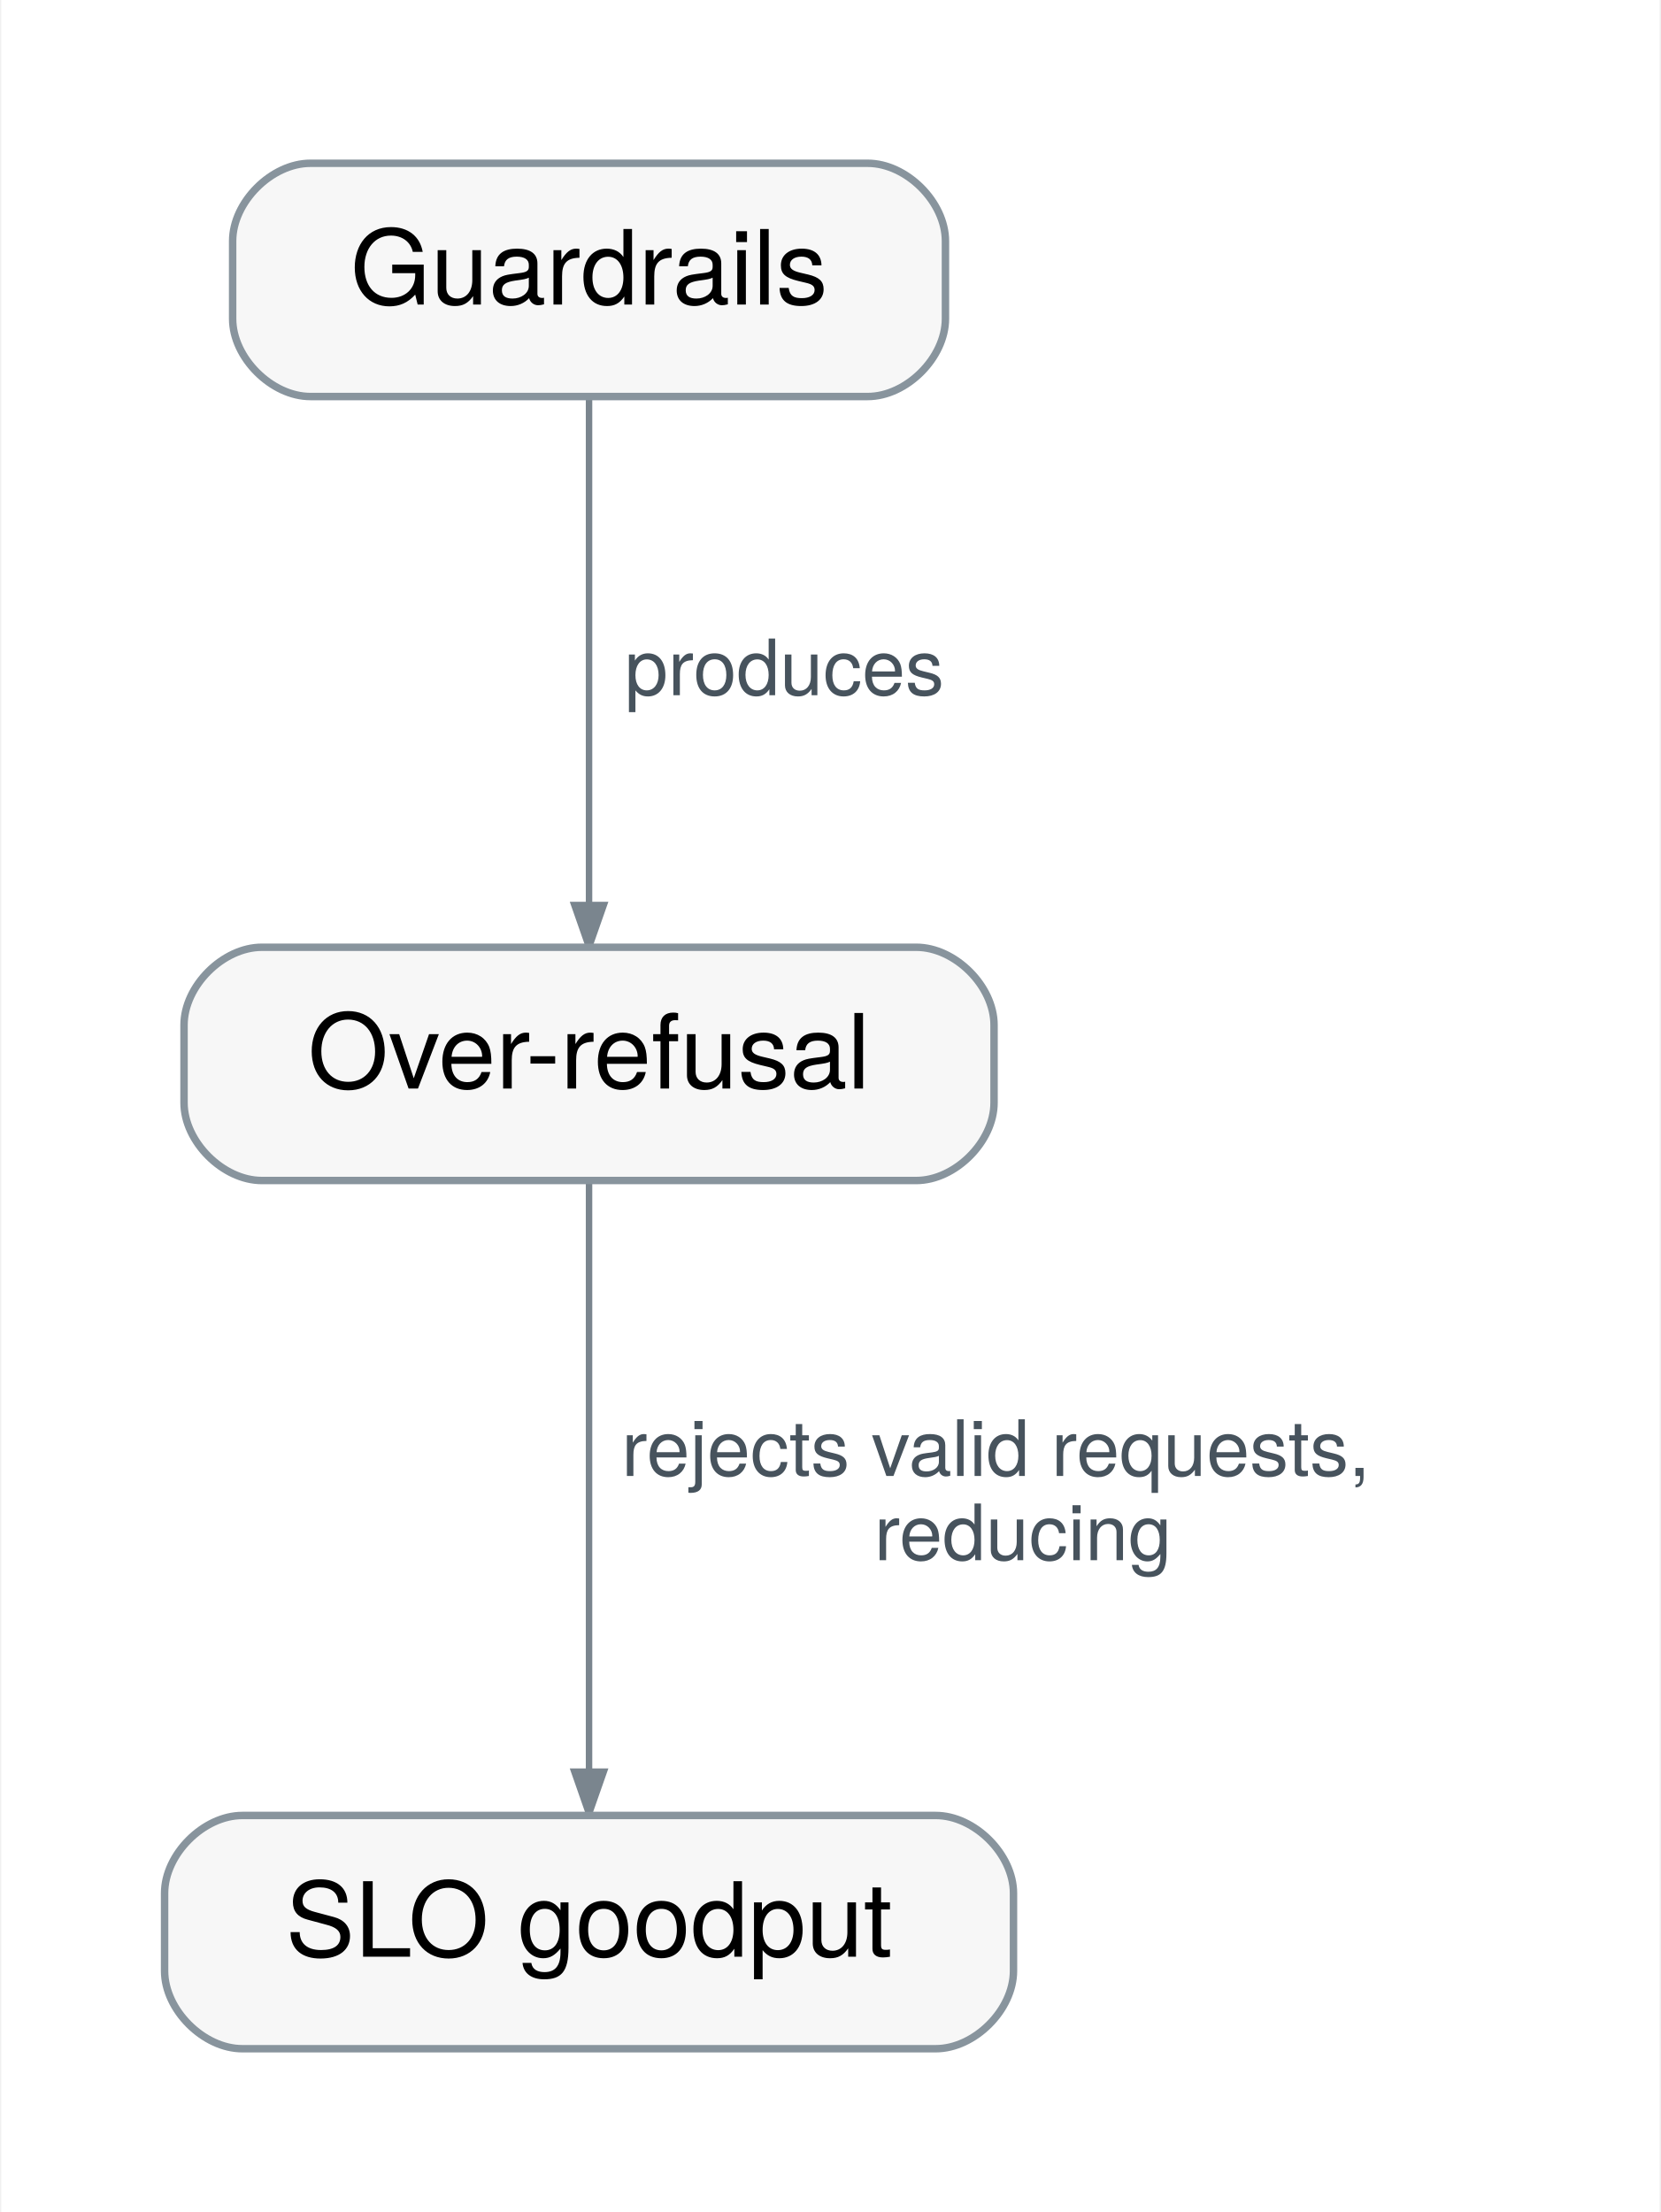
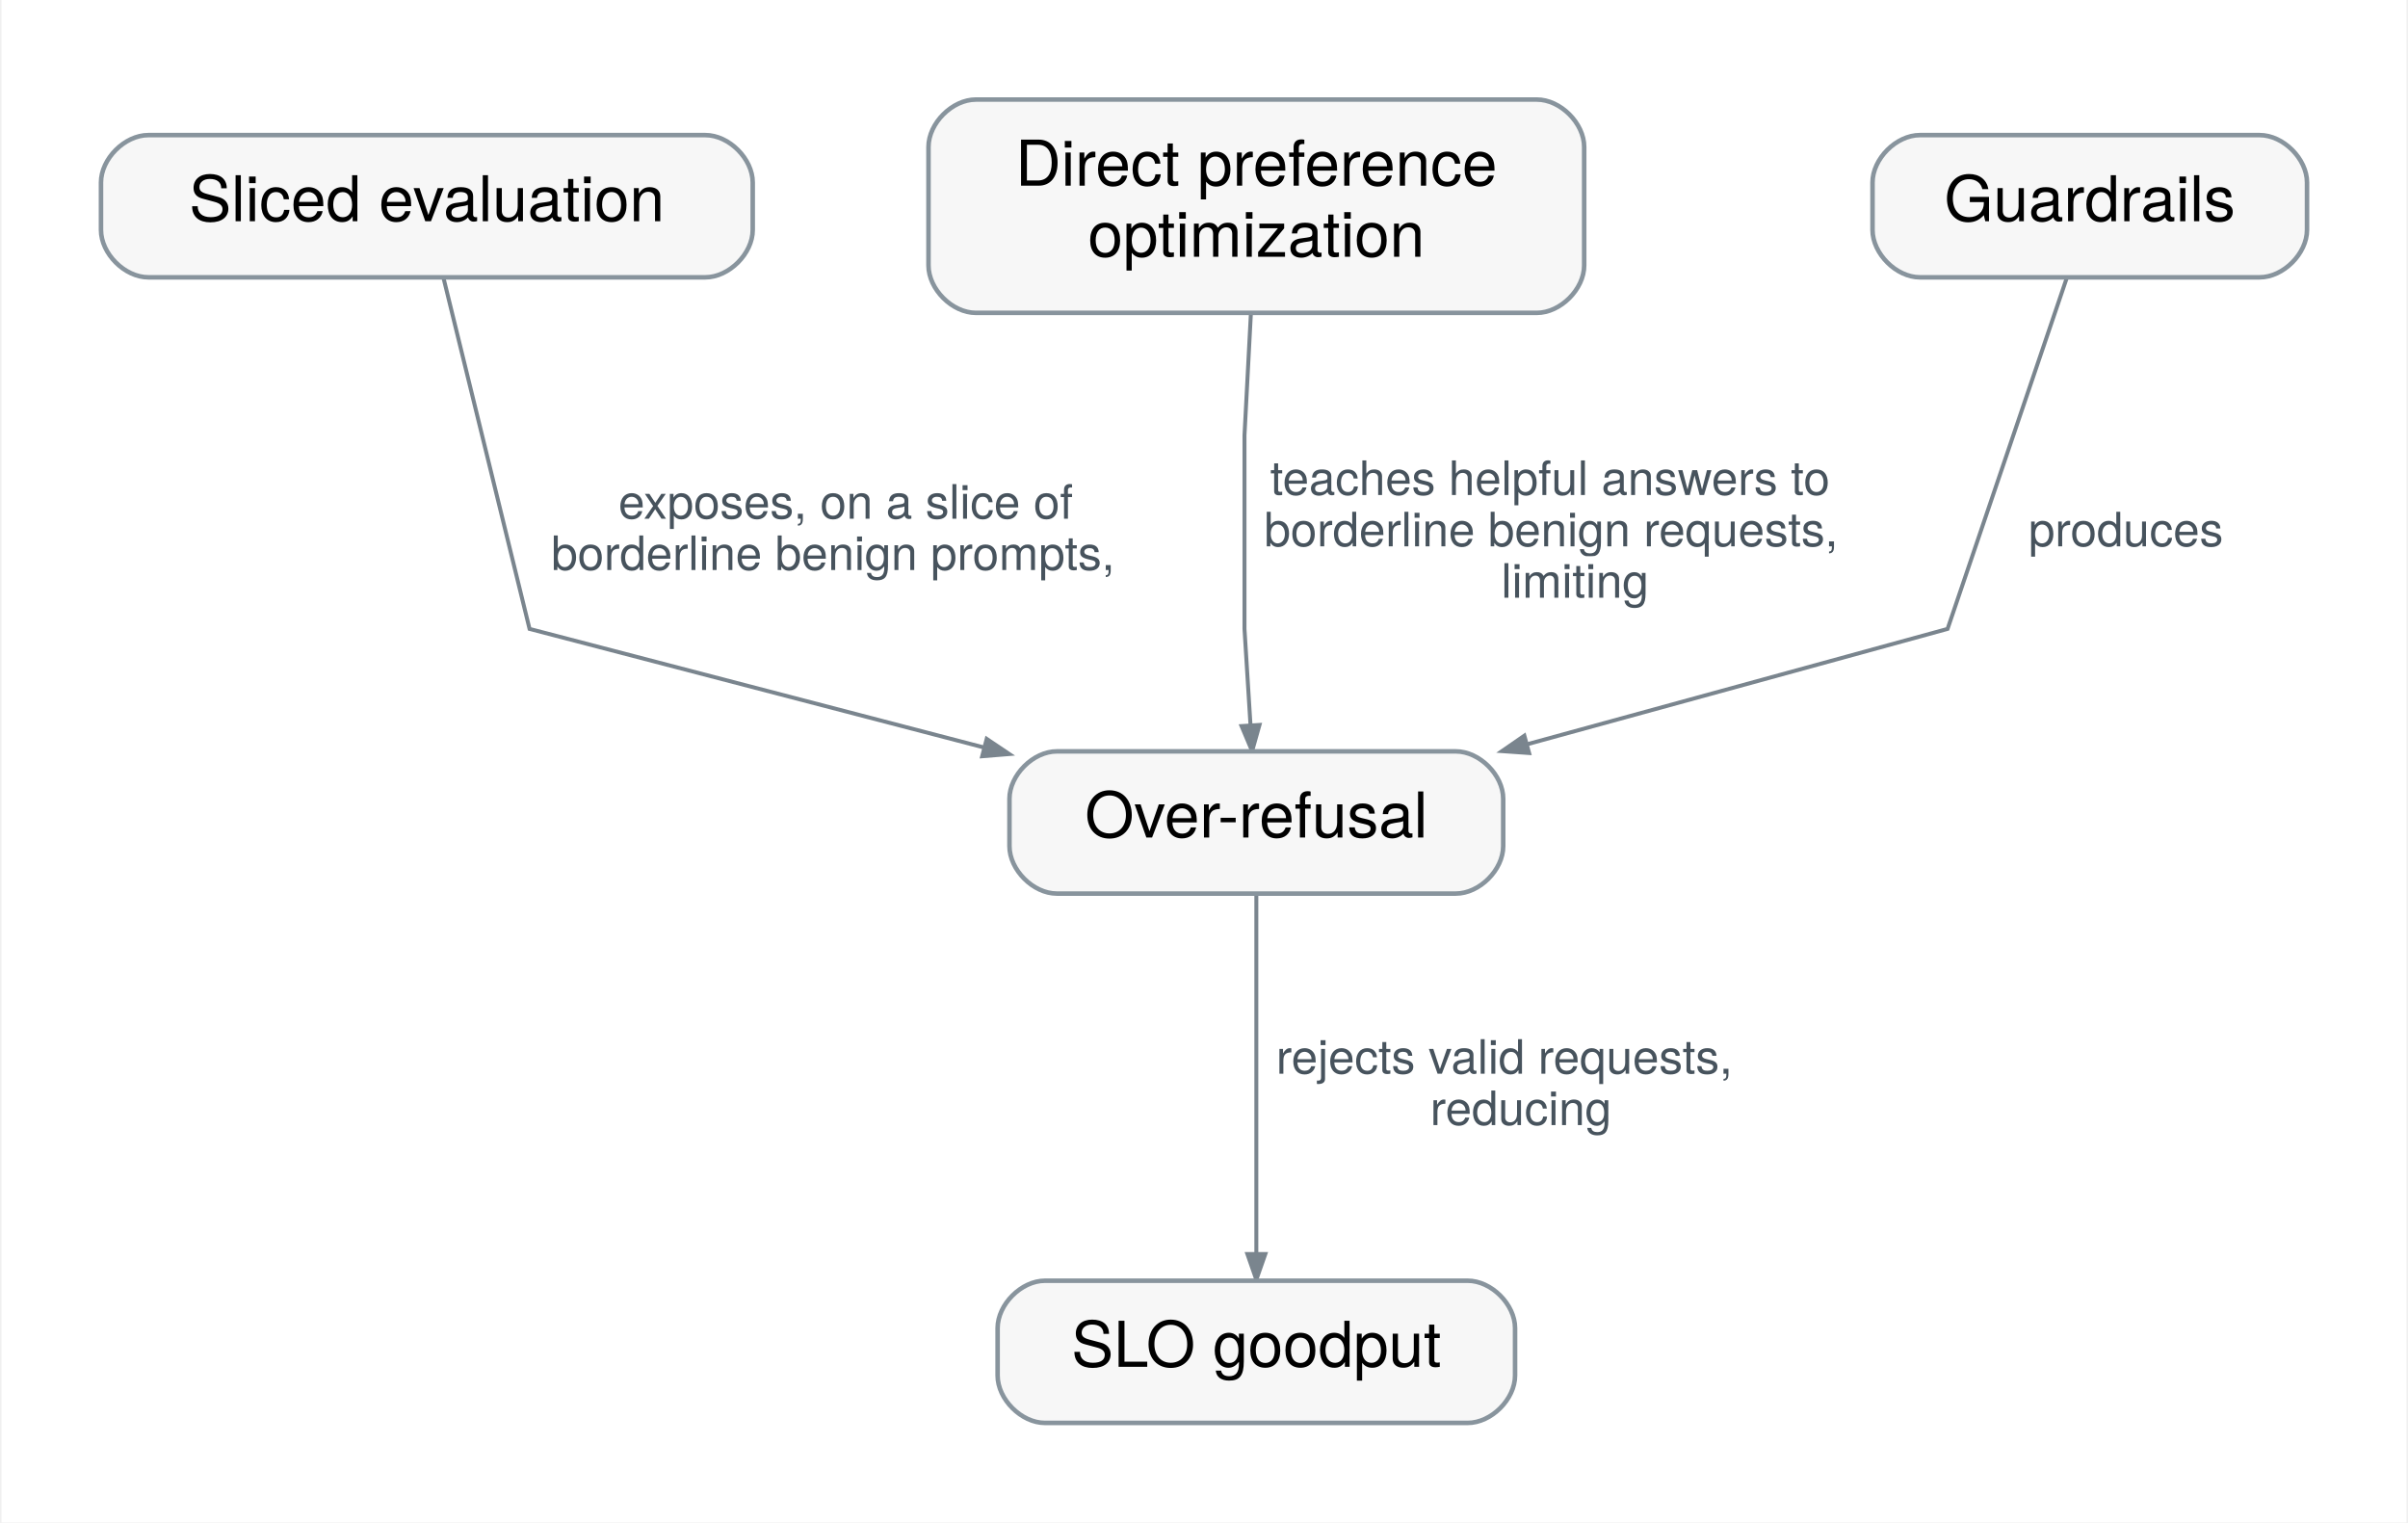
- <svg xmlns="http://www.w3.org/2000/svg" xmlns:xlink="http://www.w3.org/1999/xlink" width="256pt" height="341pt" viewBox="0.00 0.00 255.90 341.40" font-family="Helvetica Neue, Helvetica, Arial, sans-serif" role="group" aria-label="How does Over-refusal connect?">
-   <g id="graph0" class="graph" transform="scale(1 1) rotate(0) translate(25.2 316.2)">
-     <polygon fill="white" stroke="transparent" points="-25.2,25.2 -25.2,-316.2 230.7,-316.2 230.7,25.2 -25.2,25.2" />
+ <svg xmlns="http://www.w3.org/2000/svg" xmlns:xlink="http://www.w3.org/1999/xlink" width="609pt" height="385pt" viewBox="0.00 0.00 608.90 385.40" font-family="Helvetica Neue, Helvetica, Arial, sans-serif" role="group" aria-label="How does Over-refusal connect?">
+   <g id="graph0" class="graph" transform="scale(1 1) rotate(0) translate(25.2 360.2)">
+     <polygon fill="white" stroke="transparent" points="-25.2,25.2 -25.2,-360.2 583.7,-360.2 583.7,25.2 -25.2,25.2" />
    <g id="relation-rel.over-refusal.slo-goodput" class="edge">
-       <path fill="none" stroke="#7a858e" d="M65.5,-133.74C65.5,-110.52 65.5,-69.11 65.5,-42.9" />
-       <polygon fill="#7a858e" stroke="#7a858e" points="67.78,-42.76 65.5,-36.26 63.23,-42.76 67.78,-42.76" />
-       <text text-anchor="start" x="70.5" y="-88.4" font-family="Helvetica Neue" font-size="12.00" fill="#47535d" paint-order="stroke" stroke="white" stroke-width="4" stroke-linejoin="round">rejects valid requests,</text>
-       <text text-anchor="start" x="109.5" y="-75.4" font-family="Helvetica Neue" font-size="12.00" fill="#47535d" paint-order="stroke" stroke="white" stroke-width="4" stroke-linejoin="round">reducing</text>
+       <path fill="none" stroke="#7a858e" d="M292.5,-133.74C292.5,-110.52 292.5,-69.11 292.5,-42.9" />
+       <polygon fill="#7a858e" stroke="#7a858e" points="294.78,-42.76 292.5,-36.26 290.23,-42.76 294.78,-42.76" />
+       <text text-anchor="start" x="297.5" y="-88.4" font-family="Helvetica Neue" font-size="12.00" fill="#47535d" paint-order="stroke" stroke="white" stroke-width="4" stroke-linejoin="round">rejects valid requests,</text>
+       <text text-anchor="start" x="336.5" y="-75.4" font-family="Helvetica Neue" font-size="12.00" fill="#47535d" paint-order="stroke" stroke="white" stroke-width="4" stroke-linejoin="round">reducing</text>
+     </g>
+     <g id="relation-rel.sliced-evaluation.over-refusal" class="edge">
+       <path fill="none" stroke="#7a858e" d="M86.68,-289.97C94.03,-260.01 108.5,-201 108.5,-201 108.5,-201 171.39,-184.59 223.64,-170.96" />
+       <polygon fill="#7a858e" stroke="#7a858e" points="224.23,-173.16 229.95,-169.32 223.09,-168.76 224.23,-173.16" />
+       <text text-anchor="start" x="131" y="-228.9" font-family="Helvetica Neue" font-size="12.00" fill="#47535d" paint-order="stroke" stroke="white" stroke-width="4" stroke-linejoin="round">exposes, on a slice of</text>
+       <text text-anchor="start" x="114" y="-215.9" font-family="Helvetica Neue" font-size="12.00" fill="#47535d" paint-order="stroke" stroke="white" stroke-width="4" stroke-linejoin="round">borderline benign prompts,</text>
+     </g>
+     <g id="relation-rel.preference-optimization.over-refusal" class="edge">
+       <path fill="none" stroke="#7a858e" d="M291.12,-280.84C290.33,-265.85 289.5,-250 289.5,-250 289.5,-250 289.5,-201 289.5,-201 289.5,-201 290.26,-188.79 291.02,-176.69" />
+       <polygon fill="#7a858e" stroke="#7a858e" points="293.3,-176.69 291.43,-170.06 288.76,-176.4 293.3,-176.69" />
+       <text text-anchor="start" x="296" y="-234.9" font-family="Helvetica Neue" font-size="12.00" fill="#47535d" paint-order="stroke" stroke="white" stroke-width="4" stroke-linejoin="round">teaches helpful answers to</text>
+       <text text-anchor="start" x="294.5" y="-221.9" font-family="Helvetica Neue" font-size="12.00" fill="#47535d" paint-order="stroke" stroke="white" stroke-width="4" stroke-linejoin="round">borderline benign requests,</text>
+       <text text-anchor="start" x="354.5" y="-208.9" font-family="Helvetica Neue" font-size="12.00" fill="#47535d" paint-order="stroke" stroke="white" stroke-width="4" stroke-linejoin="round">limiting</text>
    </g>
    <g id="relation-rel.guardrails.over-refusal" class="edge">
-       <path fill="none" stroke="#7a858e" d="M65.5,-254.95C65.5,-234.45 65.5,-199.92 65.5,-176.8" />
-       <polygon fill="#7a858e" stroke="#7a858e" points="67.78,-176.52 65.5,-170.02 63.23,-176.52 67.78,-176.52" />
-       <text text-anchor="start" x="71" y="-208.9" font-family="Helvetica Neue" font-size="12.00" fill="#47535d" paint-order="stroke" stroke="white" stroke-width="4" stroke-linejoin="round">produces</text>
+       <path fill="none" stroke="#7a858e" d="M497.72,-289.97C487.54,-260.01 467.5,-201 467.5,-201 467.5,-201 410.25,-185.3 361.24,-171.85" />
+       <polygon fill="#7a858e" stroke="#7a858e" points="361.56,-169.58 354.69,-170.06 360.36,-173.97 361.56,-169.58" />
+       <text text-anchor="start" x="488" y="-221.9" font-family="Helvetica Neue" font-size="12.00" fill="#47535d" paint-order="stroke" stroke="white" stroke-width="4" stroke-linejoin="round">produces</text>
    </g>
    <g id="concept-mlsys.over-refusal" class="node">
      <g id="a_concept-mlsys.over-refusal">
        <a xlink:title="Refusing benign requests that resemble harmful ones, the false-positive side of a safety filter or refusal policy, which is traded against missed harmful requests when setting the operating point.">
-           <path fill="#f7f7f7" stroke="#88949d" stroke-width="1.15" d="M116,-170C116,-170 15,-170 15,-170 9,-170 3,-164 3,-158 3,-158 3,-146 3,-146 3,-140 9,-134 15,-134 15,-134 116,-134 116,-134 122,-134 128,-140 128,-146 128,-146 128,-158 128,-158 128,-164 122,-170 116,-170" />
-           <text text-anchor="middle" x="65.5" y="-148.2" font-family="Helvetica Neue" font-size="16.00">Over-refusal</text>
+           <path fill="#f7f7f7" stroke="#88949d" stroke-width="1.15" d="M343,-170C343,-170 242,-170 242,-170 236,-170 230,-164 230,-158 230,-158 230,-146 230,-146 230,-140 236,-134 242,-134 242,-134 343,-134 343,-134 349,-134 355,-140 355,-146 355,-146 355,-158 355,-158 355,-164 349,-170 343,-170" />
+           <text text-anchor="middle" x="292.5" y="-148.2" font-family="Helvetica Neue" font-size="16.00">Over-refusal</text>
        </a>
      </g>
    </g>
    <g id="concept-mlsys.slo-goodput" class="node">
      <g id="a_concept-mlsys.slo-goodput">
        <a xlink:title="The rate of useful completed work that satisfies the specified quality and service criteria.">
-           <path fill="#f7f7f7" stroke="#88949d" stroke-width="1.15" d="M119,-36C119,-36 12,-36 12,-36 6,-36 0,-30 0,-24 0,-24 0,-12 0,-12 0,-6 6,0 12,0 12,0 119,0 119,0 125,0 131,-6 131,-12 131,-12 131,-24 131,-24 131,-30 125,-36 119,-36" />
-           <text text-anchor="middle" x="65.5" y="-14.2" font-family="Helvetica Neue" font-size="16.00">SLO goodput</text>
+           <path fill="#f7f7f7" stroke="#88949d" stroke-width="1.15" d="M346,-36C346,-36 239,-36 239,-36 233,-36 227,-30 227,-24 227,-24 227,-12 227,-12 227,-6 233,0 239,0 239,0 346,0 346,0 352,0 358,-6 358,-12 358,-12 358,-24 358,-24 358,-30 352,-36 346,-36" />
+           <text text-anchor="middle" x="292.5" y="-14.2" font-family="Helvetica Neue" font-size="16.00">SLO goodput</text>
+         </a>
+       </g>
+     </g>
+     <g id="concept-mlsys.sliced-evaluation" class="node">
+       <g id="a_concept-mlsys.sliced-evaluation">
+         <a xlink:title="Measuring behavior separately on relevant populations, conditions, or workload groups.">
+           <path fill="#f7f7f7" stroke="#88949d" stroke-width="1.15" d="M153,-326C153,-326 12,-326 12,-326 6,-326 0,-320 0,-314 0,-314 0,-302 0,-302 0,-296 6,-290 12,-290 12,-290 153,-290 153,-290 159,-290 165,-296 165,-302 165,-302 165,-314 165,-314 165,-320 159,-326 153,-326" />
+           <text text-anchor="middle" x="82.5" y="-304.2" font-family="Helvetica Neue" font-size="16.00">Sliced evaluation</text>
+         </a>
+       </g>
+     </g>
+     <g id="concept-mlsys.preference-optimization" class="node">
+       <g id="a_concept-mlsys.preference-optimization">
+         <a xlink:title="Training a policy directly on preferred-versus-rejected output pairs with a classification-style loss, without a separate reward model or RL loop.">
+           <path fill="#f7f7f7" stroke="#88949d" stroke-width="1.15" d="M363.5,-335C363.5,-335 221.5,-335 221.5,-335 215.5,-335 209.5,-329 209.5,-323 209.5,-323 209.5,-293 209.5,-293 209.5,-287 215.5,-281 221.5,-281 221.5,-281 363.5,-281 363.5,-281 369.5,-281 375.5,-287 375.5,-293 375.5,-293 375.5,-323 375.5,-323 375.5,-329 369.5,-335 363.5,-335" />
+           <text text-anchor="middle" x="292.5" y="-313.2" font-family="Helvetica Neue" font-size="16.00">Direct preference</text>
+           <text text-anchor="middle" x="292.5" y="-295.2" font-family="Helvetica Neue" font-size="16.00">optimization</text>
        </a>
      </g>
    </g>
    <g id="concept-mlsys.guardrails" class="node">
      <g id="a_concept-mlsys.guardrails">
        <a xlink:title="Runtime checks on model inputs and outputs that detect and block, rewrite, or escalate content or actions violating a stated safety policy.">
-           <path fill="#f7f7f7" stroke="#88949d" stroke-width="1.15" d="M108.5,-291C108.5,-291 22.5,-291 22.5,-291 16.5,-291 10.5,-285 10.5,-279 10.5,-279 10.5,-267 10.5,-267 10.5,-261 16.5,-255 22.5,-255 22.5,-255 108.5,-255 108.5,-255 114.5,-255 120.5,-261 120.5,-267 120.5,-267 120.5,-279 120.5,-279 120.5,-285 114.5,-291 108.5,-291" />
-           <text text-anchor="middle" x="65.5" y="-269.2" font-family="Helvetica Neue" font-size="16.00">Guardrails</text>
+           <path fill="#f7f7f7" stroke="#88949d" stroke-width="1.15" d="M546.5,-326C546.5,-326 460.5,-326 460.5,-326 454.5,-326 448.5,-320 448.5,-314 448.5,-314 448.5,-302 448.5,-302 448.5,-296 454.5,-290 460.5,-290 460.5,-290 546.5,-290 546.5,-290 552.5,-290 558.5,-296 558.5,-302 558.5,-302 558.5,-314 558.5,-314 558.5,-320 552.5,-326 546.5,-326" />
+           <text text-anchor="middle" x="503.5" y="-304.2" font-family="Helvetica Neue" font-size="16.00">Guardrails</text>
        </a>
      </g>
    </g>
  </g>
</svg>
